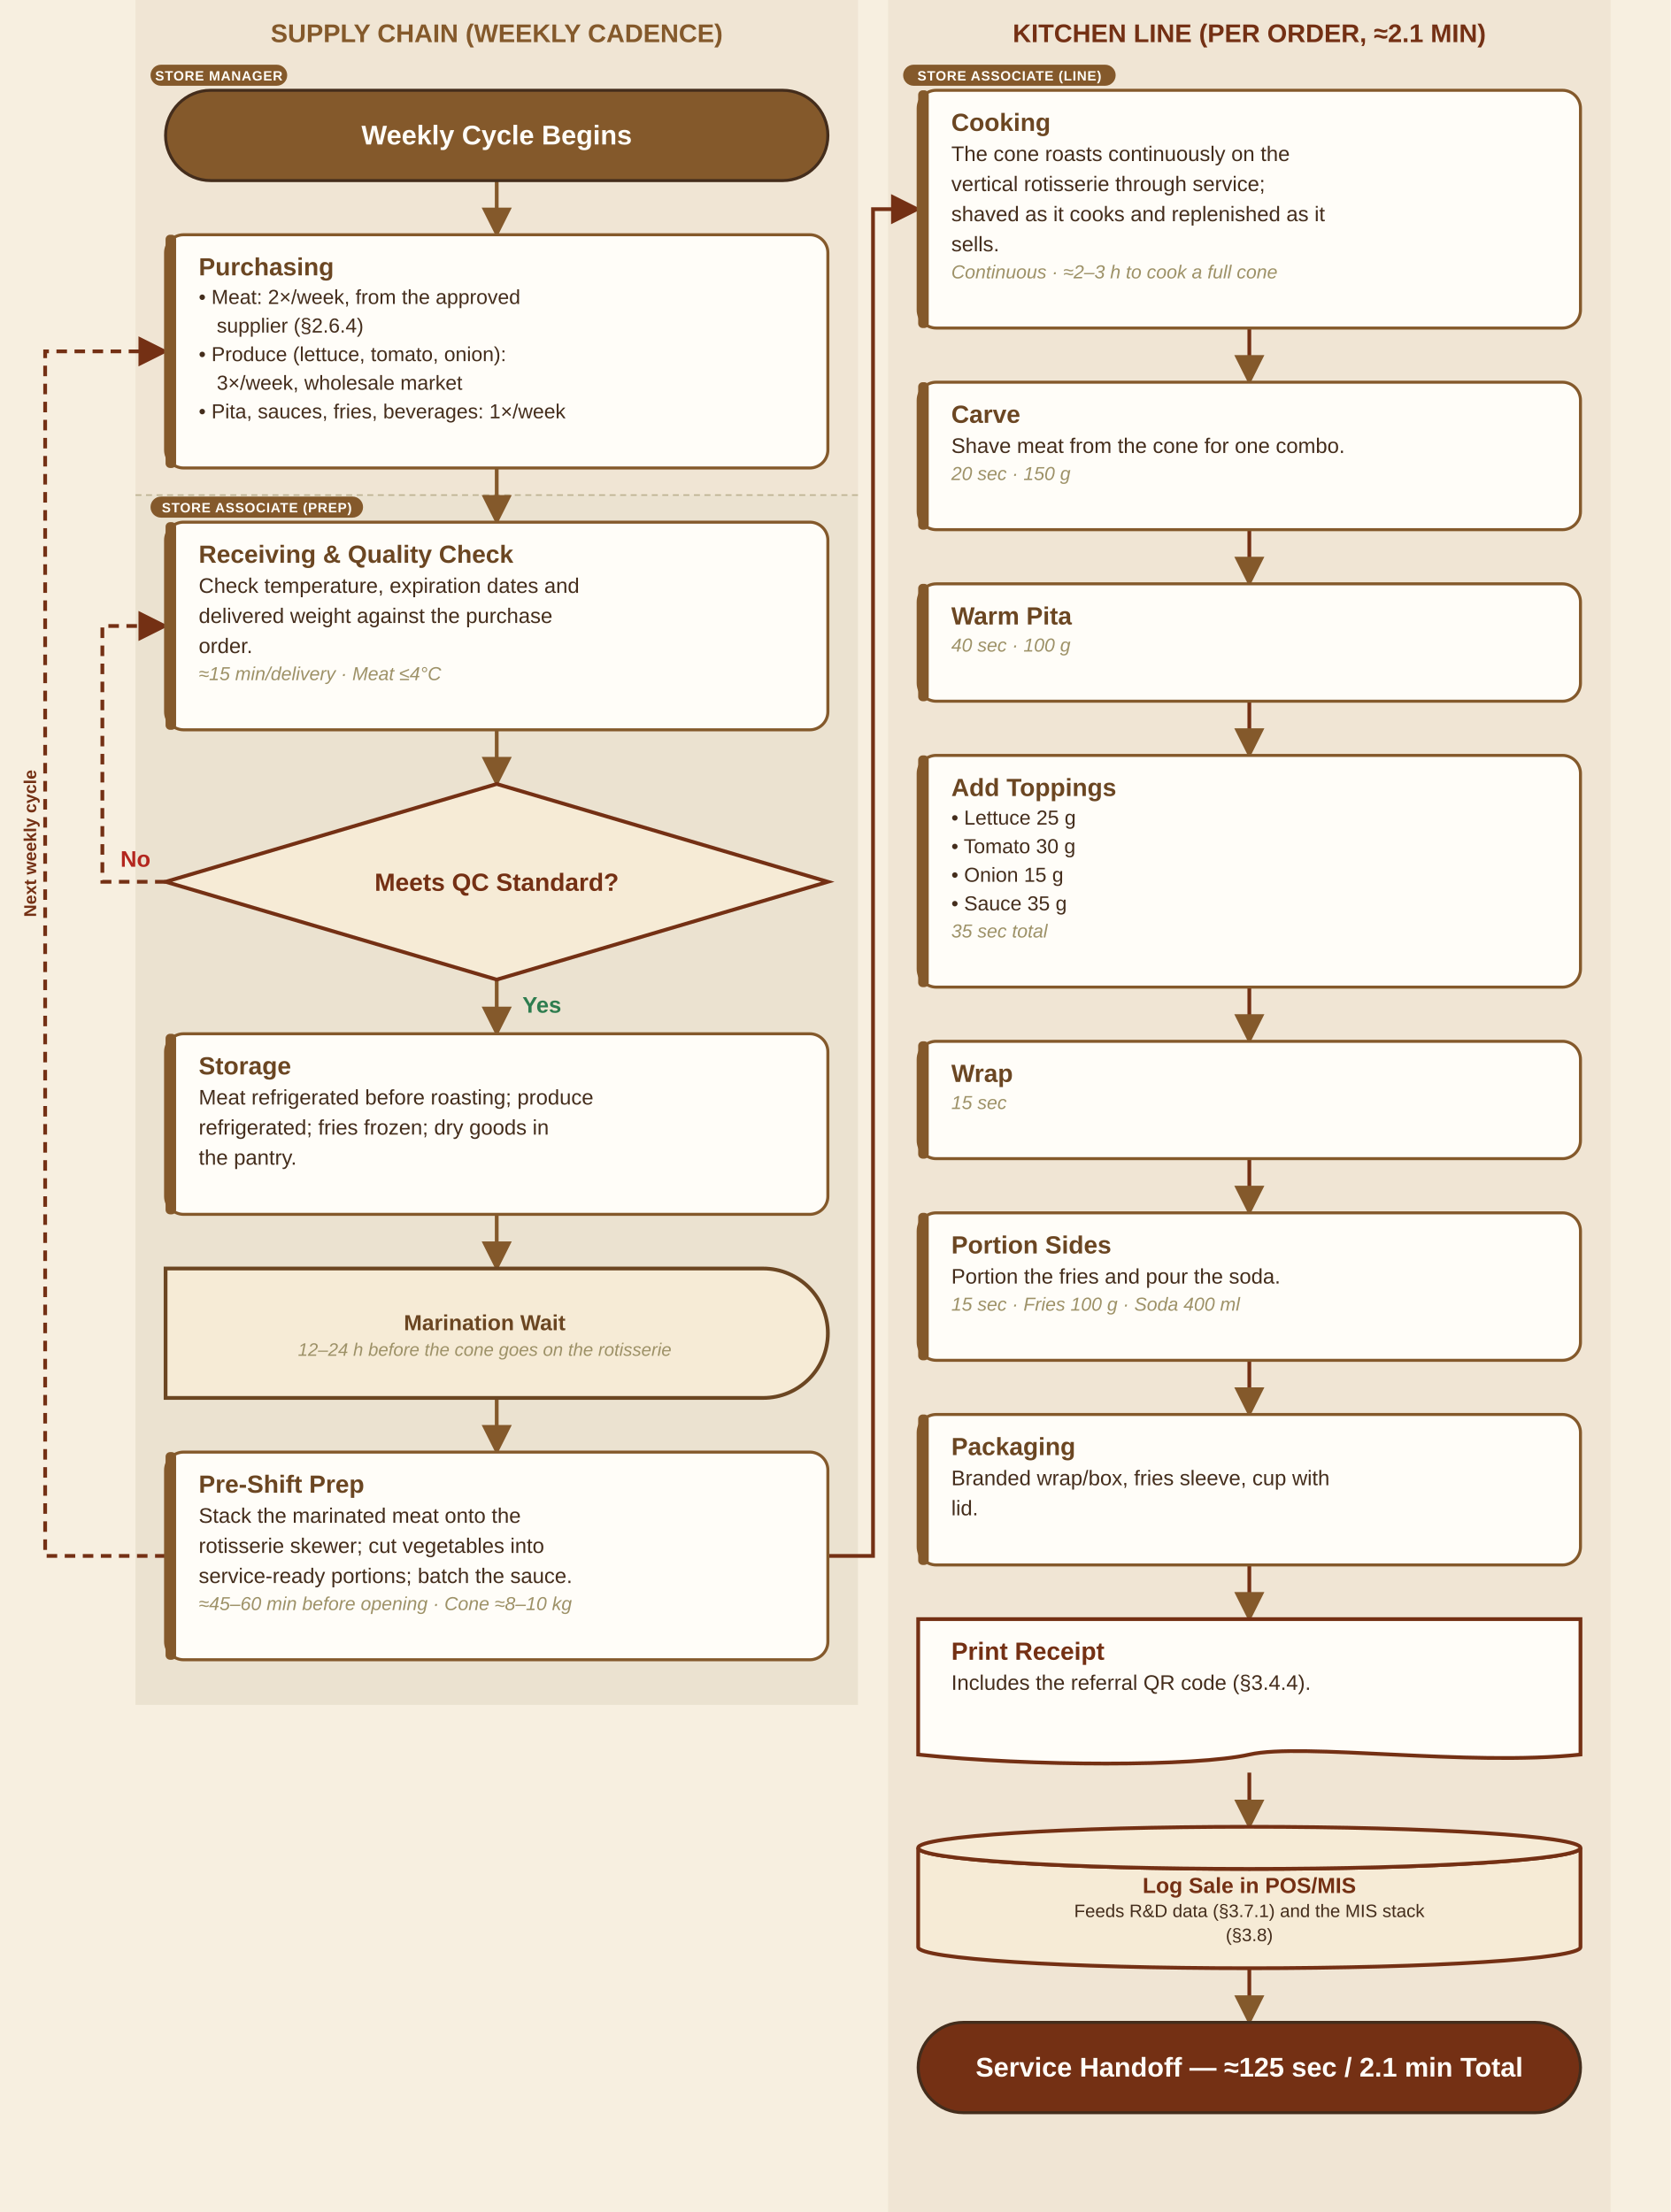
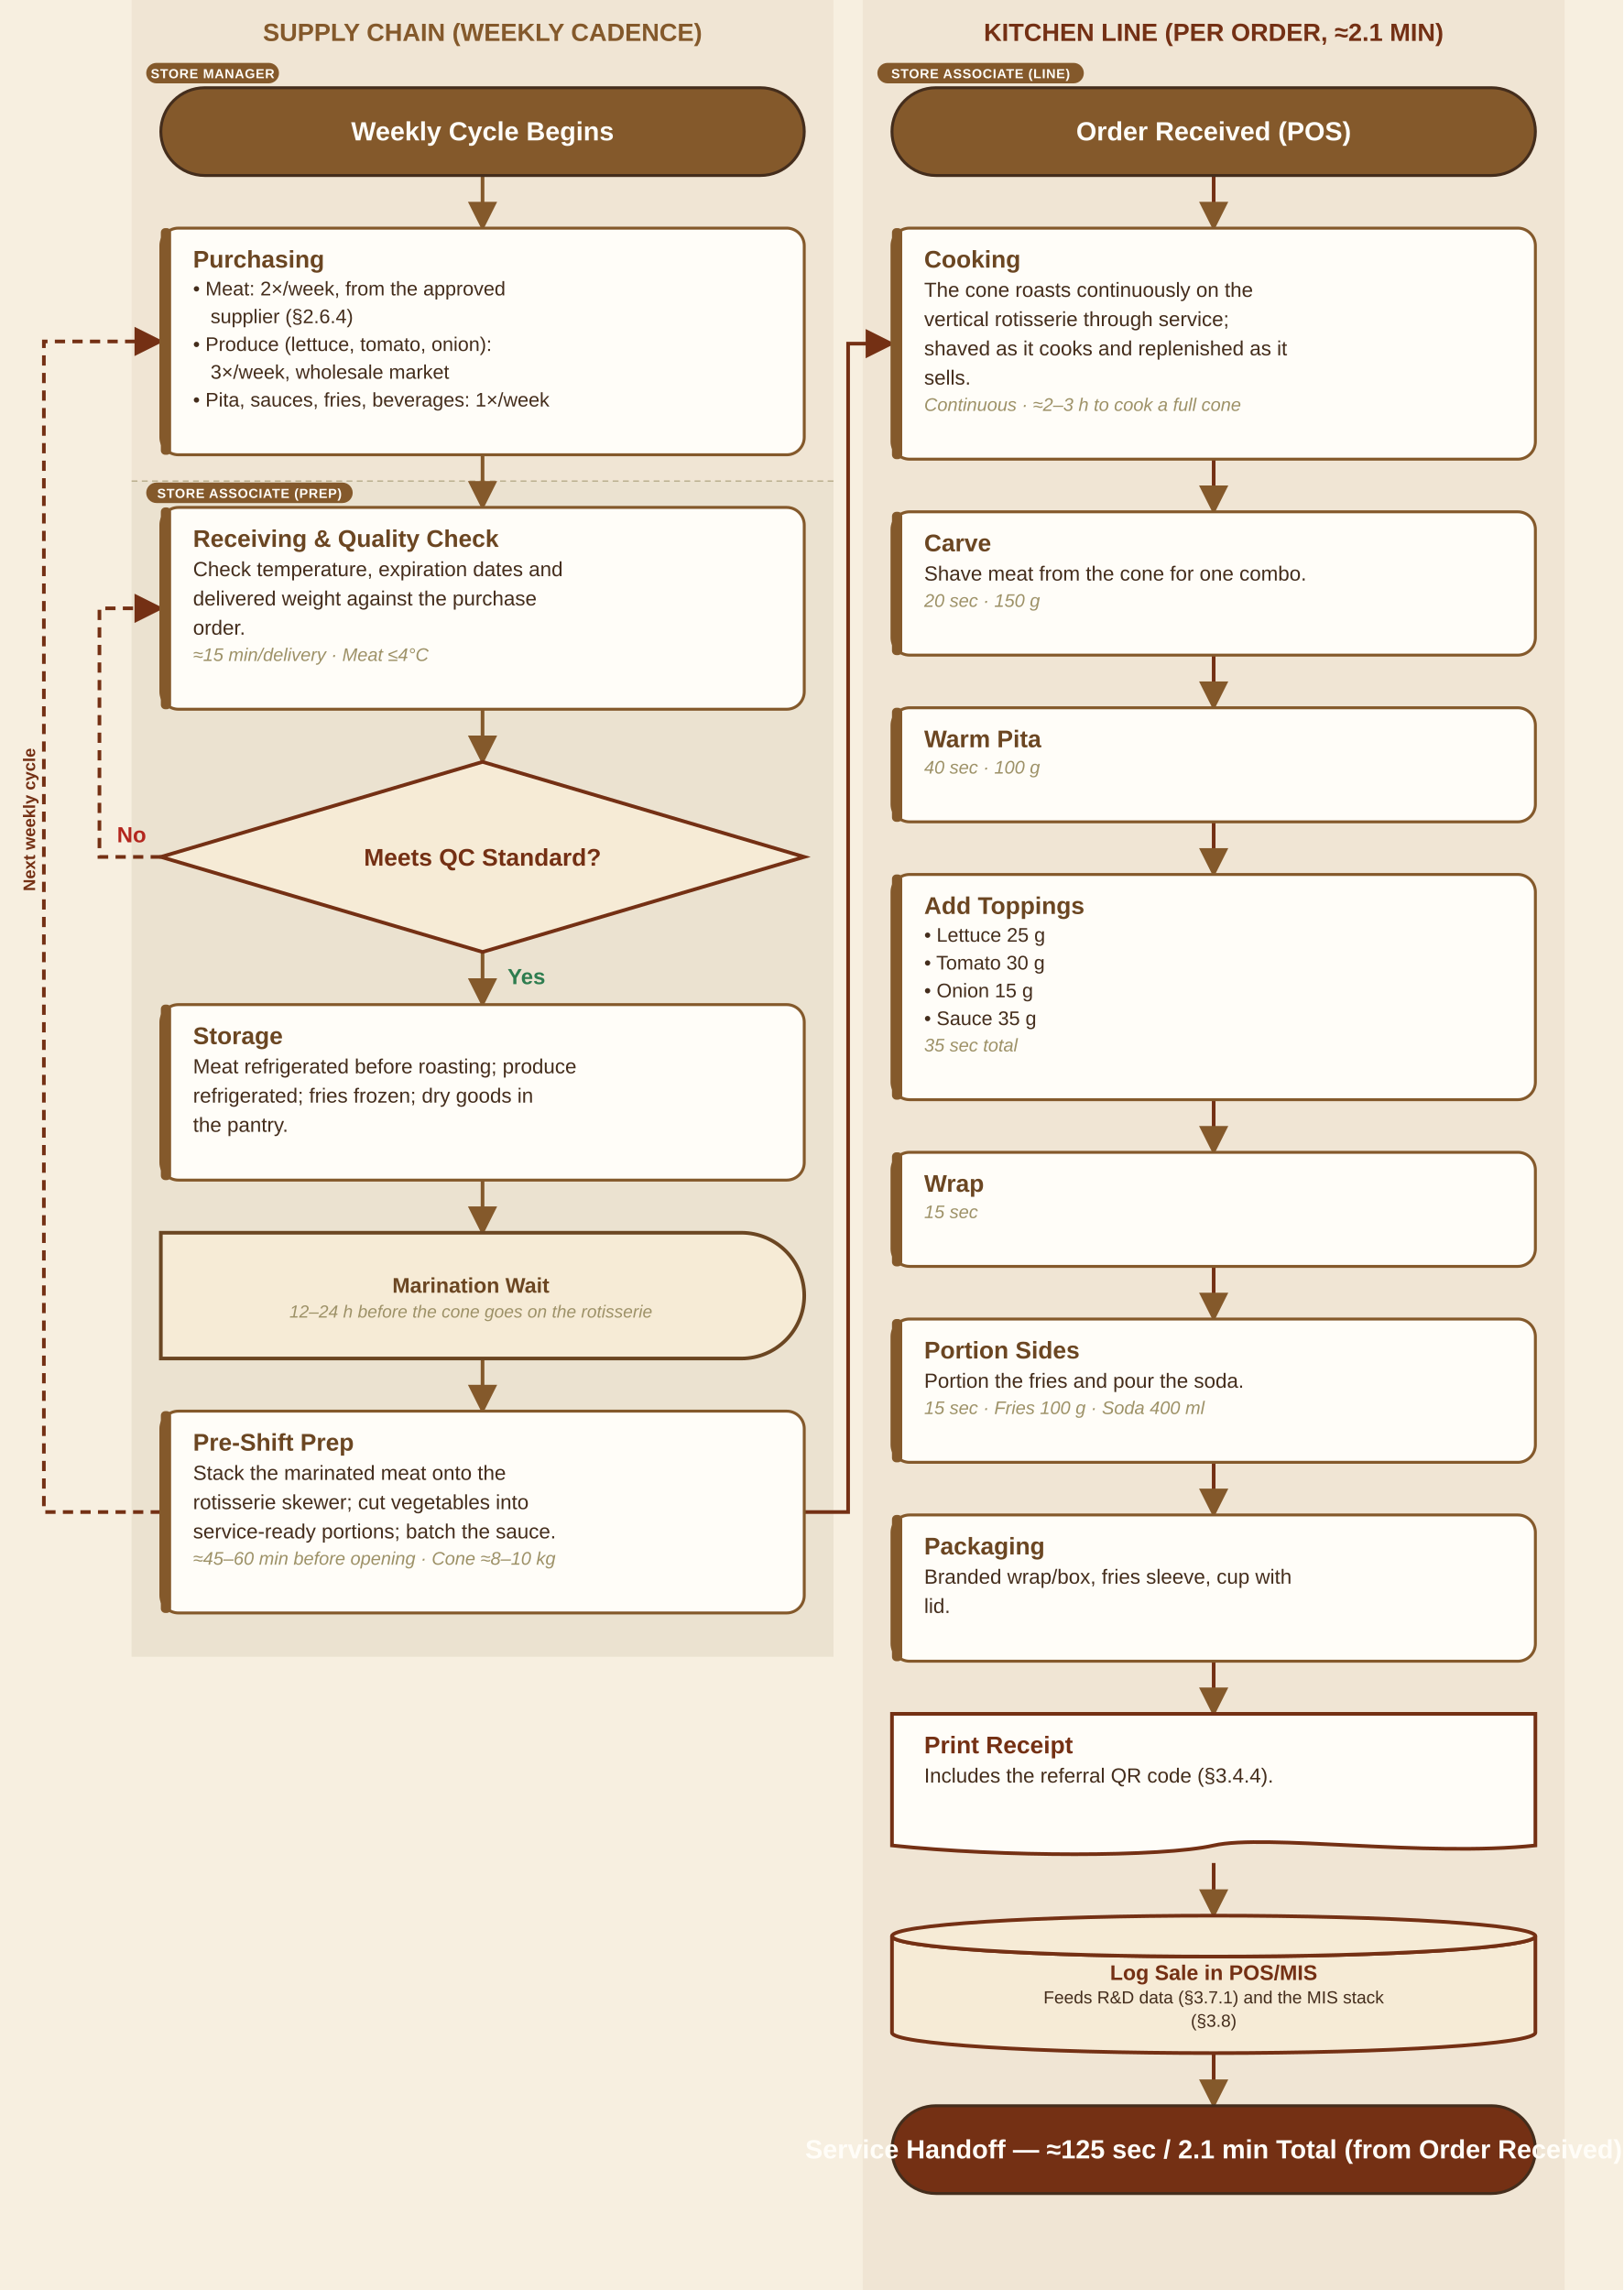
- <svg xmlns="http://www.w3.org/2000/svg" viewBox="0 0 1110 1470" width="1110" height="1470" role="img" aria-label="Production Lab flowchart: Medium Döner Kebab Combo, from purchasing to service, with swimlanes for Store Manager and Store Associates">
-   <rect x="0" y="0" width="1110" height="1470" fill="#E8D1A7" opacity="0.35" />
+ <svg xmlns="http://www.w3.org/2000/svg" viewBox="0 0 1110 1566" width="1110" height="1566" role="img" aria-label="Production Lab flowchart: Medium Döner Kebab Combo, from purchasing to service, with swimlanes for Store Manager and Store Associates. Kitchen line now opens with an Order Received trigger before Cooking.">
+   <rect x="0" y="0" width="1110" height="1566" fill="#E8D1A7" opacity="0.35" />
  <defs>
    <marker id="arrow" viewBox="0 0 10 10" refX="9" refY="5" markerWidth="8" markerHeight="8" orient="auto-start-reverse">
      <path d="M0,0 L10,5 L0,10 z" fill="#84592B" />
    </marker>
    <marker id="arrow-acento" viewBox="0 0 10 10" refX="9" refY="5" markerWidth="8" markerHeight="8" orient="auto-start-reverse">
      <path d="M0,0 L10,5 L0,10 z" fill="#743014" />
    </marker>
  </defs>
  <rect x="90" y="0" width="480" height="329.0" fill="rgba(132,89,43,0.07)" />
  <rect x="90" y="329.0" width="480" height="804.0" fill="rgba(157,145,103,0.13)" />
  <line x1="90" y1="329.0" x2="570" y2="329.0" stroke="#9D9167" stroke-width="1" stroke-dasharray="4,3" opacity="0.6" />
  <rect x="100" y="43" width="90.8" height="14" rx="7" fill="#84592B" />
  <text x="145.4" y="53.5" text-anchor="middle" font-family="'Raleway', Arial, sans-serif" font-size="9" font-weight="700" letter-spacing="0.4" fill="#FFFDF8">STORE MANAGER</text>
  <rect x="100" y="330" width="141.2" height="14" rx="7" fill="#84592B" />
  <text x="170.6" y="340.5" text-anchor="middle" font-family="'Raleway', Arial, sans-serif" font-size="9" font-weight="700" letter-spacing="0.4" fill="#FFFDF8">STORE ASSOCIATE (PREP)</text>
-   <rect x="590" y="0" width="480" height="1470" fill="rgba(132,89,43,0.07)" />
+   <rect x="590" y="0" width="480" height="1566" fill="rgba(132,89,43,0.07)" />
  <rect x="600" y="43" width="141.2" height="14" rx="7" fill="#84592B" />
  <text x="670.6" y="53.5" text-anchor="middle" font-family="'Raleway', Arial, sans-serif" font-size="9" font-weight="700" letter-spacing="0.4" fill="#FFFDF8">STORE ASSOCIATE (LINE)</text>
  <text x="330.0" y="28" text-anchor="middle" font-family="'Raleway', Arial, sans-serif" font-size="17" font-weight="700" fill="#84592B">SUPPLY CHAIN (WEEKLY CADENCE)</text>
  <text x="830.0" y="28" text-anchor="middle" font-family="'Raleway', Arial, sans-serif" font-size="17" font-weight="700" fill="#743014">KITCHEN LINE (PER ORDER, ≈2.1 MIN)</text>
  <line x1="330.0" y1="120" x2="330.0" y2="156" stroke="#84592B" stroke-width="2.5" marker-end="url(#arrow)" />
  <line x1="330.0" y1="311" x2="330.0" y2="347" stroke="#84592B" stroke-width="2.5" marker-end="url(#arrow)" />
  <line x1="330.0" y1="485" x2="330.0" y2="521" stroke="#84592B" stroke-width="2.5" marker-end="url(#arrow)" />
  <line x1="330.0" y1="651" x2="330.0" y2="687" stroke="#84592B" stroke-width="2.5" marker-end="url(#arrow)" />
  <line x1="330.0" y1="807" x2="330.0" y2="843" stroke="#84592B" stroke-width="2.5" marker-end="url(#arrow)" />
  <line x1="330.0" y1="929" x2="330.0" y2="965" stroke="#84592B" stroke-width="2.5" marker-end="url(#arrow)" />
-   <line x1="830.0" y1="218" x2="830.0" y2="254" stroke="#743014" stroke-width="2.5" marker-end="url(#arrow)" />
-   <line x1="830.0" y1="352" x2="830.0" y2="388" stroke="#743014" stroke-width="2.5" marker-end="url(#arrow)" />
-   <line x1="830.0" y1="466" x2="830.0" y2="502" stroke="#743014" stroke-width="2.5" marker-end="url(#arrow)" />
-   <line x1="830.0" y1="656" x2="830.0" y2="692" stroke="#743014" stroke-width="2.5" marker-end="url(#arrow)" />
-   <line x1="830.0" y1="770" x2="830.0" y2="806" stroke="#743014" stroke-width="2.5" marker-end="url(#arrow)" />
-   <line x1="830.0" y1="904" x2="830.0" y2="940" stroke="#743014" stroke-width="2.5" marker-end="url(#arrow)" />
-   <line x1="830.0" y1="1040" x2="830.0" y2="1076" stroke="#743014" stroke-width="2.5" marker-end="url(#arrow)" />
-   <line x1="830.0" y1="1178" x2="830.0" y2="1214" stroke="#743014" stroke-width="2.5" marker-end="url(#arrow)" />
-   <line x1="830.0" y1="1308" x2="830.0" y2="1344" stroke="#743014" stroke-width="2.5" marker-end="url(#arrow)" />
+   <line x1="830.0" y1="120" x2="830.0" y2="156" stroke="#743014" stroke-width="2.5" marker-end="url(#arrow)" />
+   <line x1="830.0" y1="314" x2="830.0" y2="350" stroke="#743014" stroke-width="2.5" marker-end="url(#arrow)" />
+   <line x1="830.0" y1="448" x2="830.0" y2="484" stroke="#743014" stroke-width="2.5" marker-end="url(#arrow)" />
+   <line x1="830.0" y1="562" x2="830.0" y2="598" stroke="#743014" stroke-width="2.5" marker-end="url(#arrow)" />
+   <line x1="830.0" y1="752" x2="830.0" y2="788" stroke="#743014" stroke-width="2.5" marker-end="url(#arrow)" />
+   <line x1="830.0" y1="866" x2="830.0" y2="902" stroke="#743014" stroke-width="2.5" marker-end="url(#arrow)" />
+   <line x1="830.0" y1="1000" x2="830.0" y2="1036" stroke="#743014" stroke-width="2.5" marker-end="url(#arrow)" />
+   <line x1="830.0" y1="1136" x2="830.0" y2="1172" stroke="#743014" stroke-width="2.5" marker-end="url(#arrow)" />
+   <line x1="830.0" y1="1274" x2="830.0" y2="1310" stroke="#743014" stroke-width="2.5" marker-end="url(#arrow)" />
+   <line x1="830.0" y1="1404" x2="830.0" y2="1440" stroke="#743014" stroke-width="2.5" marker-end="url(#arrow)" />
  <path d="M110,586.0 L68,586.0 L68,416.0 L110,416.0" fill="none" stroke="#743014" stroke-width="2.5" stroke-dasharray="7,5" marker-end="url(#arrow-acento)" />
  <text x="90" y="576.0" text-anchor="middle" font-family="'Raleway', Arial, sans-serif" font-size="15" font-weight="700" fill="#B3261E">No</text>
  <text x="360.0" y="673" text-anchor="middle" font-family="'Raleway', Arial, sans-serif" font-size="15" font-weight="700" fill="#2E7D4F">Yes</text>
  <path d="M110,1034.0 L30,1034.0 L30,233.5 L110,233.5" fill="none" stroke="#743014" stroke-width="2.5" stroke-dasharray="7,5" marker-end="url(#arrow-acento)" />
  <text x="24" y="560.5" text-anchor="middle" font-family="'Raleway', Arial, sans-serif" font-size="11.5" font-weight="700" fill="#743014" transform="rotate(-90 24 560.5)">Next weekly cycle</text>
-   <path d="M550,1034.0 L580.0,1034.0 L580.0,139.0 L610,139.0" fill="none" stroke="#743014" stroke-width="2.5" marker-end="url(#arrow-acento)" />
+   <path d="M550,1034.0 L580.0,1034.0 L580.0,235.0 L610,235.0" fill="none" stroke="#743014" stroke-width="2.5" marker-end="url(#arrow-acento)" />
  <rect x="110" y="60" width="440" height="60" rx="30.0" ry="30.0" fill="#84592B" stroke="#442D1C" stroke-width="2" />
  <text x="330.0" y="96.0" text-anchor="middle" font-family="'Raleway', Arial, sans-serif" font-size="18" font-weight="700" fill="#FFFDF8">Weekly Cycle Begins</text>
+   <rect x="610" y="60" width="440" height="60" rx="30.0" ry="30.0" fill="#84592B" stroke="#442D1C" stroke-width="2" />
+   <text x="830.0" y="96.0" text-anchor="middle" font-family="'Raleway', Arial, sans-serif" font-size="18" font-weight="700" fill="#FFFDF8">Order Received (POS)</text>
  <rect x="110" y="156" width="440" height="155" rx="12" ry="12" fill="#FFFDF8" stroke="#84592B" stroke-width="2" />
  <rect x="110" y="156" width="7" height="155" rx="3" ry="3" fill="#84592B" />
  <text x="132" y="183" font-family="'Raleway', Arial, sans-serif" font-size="16.5" font-weight="700" fill="#6B4622">Purchasing</text>
  <text x="132" y="202" font-family="'Raleway', Arial, sans-serif" font-size="13.5" fill="#442D1C">• Meat: 2×/week, from the approved</text>
  <text x="144" y="221" font-family="'Raleway', Arial, sans-serif" font-size="13.5" fill="#442D1C">supplier (§2.6.4)</text>
  <text x="132" y="240" font-family="'Raleway', Arial, sans-serif" font-size="13.5" fill="#442D1C">• Produce (lettuce, tomato, onion):</text>
  <text x="144" y="259" font-family="'Raleway', Arial, sans-serif" font-size="13.5" fill="#442D1C">3×/week, wholesale market</text>
  <text x="132" y="278" font-family="'Raleway', Arial, sans-serif" font-size="13.5" fill="#442D1C">• Pita, sauces, fries, beverages: 1×/week</text>
  <rect x="110" y="347" width="440" height="138" rx="12" ry="12" fill="#FFFDF8" stroke="#84592B" stroke-width="2" />
  <rect x="110" y="347" width="7" height="138" rx="3" ry="3" fill="#84592B" />
  <text x="132" y="374" font-family="'Raleway', Arial, sans-serif" font-size="16.5" font-weight="700" fill="#6B4622">Receiving &amp; Quality Check</text>
  <text x="132" y="394" font-family="'Raleway', Arial, sans-serif" font-size="14" fill="#442D1C">Check temperature, expiration dates and</text>
  <text x="132" y="414" font-family="'Raleway', Arial, sans-serif" font-size="14" fill="#442D1C">delivered weight against the purchase</text>
  <text x="132" y="434" font-family="'Raleway', Arial, sans-serif" font-size="14" fill="#442D1C">order.</text>
  <text x="132" y="452" font-family="'Raleway', Arial, sans-serif" font-size="12.5" font-style="italic" fill="#9D9167">≈15 min/delivery · Meat ≤4°C</text>
  <polygon points="330.0,521 550,586.0 330.0,651 110,586.0" fill="#F6EBD6" stroke="#743014" stroke-width="2.5" />
  <text x="330.0" y="592.0" text-anchor="middle" font-family="'Raleway', Arial, sans-serif" font-size="16.5" font-weight="700" fill="#743014">Meets QC Standard?</text>
  <rect x="110" y="687" width="440" height="120" rx="12" ry="12" fill="#FFFDF8" stroke="#84592B" stroke-width="2" />
  <rect x="110" y="687" width="7" height="120" rx="3" ry="3" fill="#84592B" />
  <text x="132" y="714" font-family="'Raleway', Arial, sans-serif" font-size="16.5" font-weight="700" fill="#6B4622">Storage</text>
  <text x="132" y="734" font-family="'Raleway', Arial, sans-serif" font-size="14" fill="#442D1C">Meat refrigerated before roasting; produce</text>
  <text x="132" y="754" font-family="'Raleway', Arial, sans-serif" font-size="14" fill="#442D1C">refrigerated; fries frozen; dry goods in</text>
  <text x="132" y="774" font-family="'Raleway', Arial, sans-serif" font-size="14" fill="#442D1C">the pantry.</text>
  <path d="M110,843 L507.0,843 A43.0,43.0 0 0 1 507.0,929 L110,929 Z" fill="#F6EBD6" stroke="#6B4622" stroke-width="2.5" stroke-dasharray="1,0" />
  <text x="322.0" y="884.0" text-anchor="middle" font-family="'Raleway', Arial, sans-serif" font-size="14.5" font-weight="700" fill="#6B4622">Marination Wait</text>
  <text x="322.0" y="901.0" text-anchor="middle" font-family="'Raleway', Arial, sans-serif" font-size="12" font-style="italic" fill="#9D9167">12–24 h before the cone goes on the rotisserie</text>
  <rect x="110" y="965" width="440" height="138" rx="12" ry="12" fill="#FFFDF8" stroke="#84592B" stroke-width="2" />
  <rect x="110" y="965" width="7" height="138" rx="3" ry="3" fill="#84592B" />
  <text x="132" y="992" font-family="'Raleway', Arial, sans-serif" font-size="16.5" font-weight="700" fill="#6B4622">Pre-Shift Prep</text>
  <text x="132" y="1012" font-family="'Raleway', Arial, sans-serif" font-size="14" fill="#442D1C">Stack the marinated meat onto the</text>
  <text x="132" y="1032" font-family="'Raleway', Arial, sans-serif" font-size="14" fill="#442D1C">rotisserie skewer; cut vegetables into</text>
  <text x="132" y="1052" font-family="'Raleway', Arial, sans-serif" font-size="14" fill="#442D1C">service-ready portions; batch the sauce.</text>
  <text x="132" y="1070" font-family="'Raleway', Arial, sans-serif" font-size="12.5" font-style="italic" fill="#9D9167">≈45–60 min before opening · Cone ≈8–10 kg</text>
-   <rect x="610" y="60" width="440" height="158" rx="12" ry="12" fill="#FFFDF8" stroke="#84592B" stroke-width="2" />
-   <rect x="610" y="60" width="7" height="158" rx="3" ry="3" fill="#84592B" />
-   <text x="632" y="87" font-family="'Raleway', Arial, sans-serif" font-size="16.5" font-weight="700" fill="#6B4622">Cooking</text>
-   <text x="632" y="107" font-family="'Raleway', Arial, sans-serif" font-size="14" fill="#442D1C">The cone roasts continuously on the</text>
-   <text x="632" y="127" font-family="'Raleway', Arial, sans-serif" font-size="14" fill="#442D1C">vertical rotisserie through service;</text>
-   <text x="632" y="147" font-family="'Raleway', Arial, sans-serif" font-size="14" fill="#442D1C">shaved as it cooks and replenished as it</text>
-   <text x="632" y="167" font-family="'Raleway', Arial, sans-serif" font-size="14" fill="#442D1C">sells.</text>
-   <text x="632" y="185" font-family="'Raleway', Arial, sans-serif" font-size="12.5" font-style="italic" fill="#9D9167">Continuous · ≈2–3 h to cook a full cone</text>
-   <rect x="610" y="254" width="440" height="98" rx="12" ry="12" fill="#FFFDF8" stroke="#84592B" stroke-width="2" />
-   <rect x="610" y="254" width="7" height="98" rx="3" ry="3" fill="#84592B" />
-   <text x="632" y="281" font-family="'Raleway', Arial, sans-serif" font-size="16.5" font-weight="700" fill="#6B4622">Carve</text>
-   <text x="632" y="301" font-family="'Raleway', Arial, sans-serif" font-size="14" fill="#442D1C">Shave meat from the cone for one combo.</text>
-   <text x="632" y="319" font-family="'Raleway', Arial, sans-serif" font-size="12.5" font-style="italic" fill="#9D9167">20 sec · 150 g</text>
-   <rect x="610" y="388" width="440" height="78" rx="12" ry="12" fill="#FFFDF8" stroke="#84592B" stroke-width="2" />
-   <rect x="610" y="388" width="7" height="78" rx="3" ry="3" fill="#84592B" />
-   <text x="632" y="415" font-family="'Raleway', Arial, sans-serif" font-size="16.5" font-weight="700" fill="#6B4622">Warm Pita</text>
-   <text x="632" y="433" font-family="'Raleway', Arial, sans-serif" font-size="12.5" font-style="italic" fill="#9D9167">40 sec · 100 g</text>
-   <rect x="610" y="502" width="440" height="154" rx="12" ry="12" fill="#FFFDF8" stroke="#84592B" stroke-width="2" />
-   <rect x="610" y="502" width="7" height="154" rx="3" ry="3" fill="#84592B" />
-   <text x="632" y="529" font-family="'Raleway', Arial, sans-serif" font-size="16.5" font-weight="700" fill="#6B4622">Add Toppings</text>
-   <text x="632" y="548" font-family="'Raleway', Arial, sans-serif" font-size="13.5" fill="#442D1C">• Lettuce 25 g</text>
-   <text x="632" y="567" font-family="'Raleway', Arial, sans-serif" font-size="13.5" fill="#442D1C">• Tomato 30 g</text>
-   <text x="632" y="586" font-family="'Raleway', Arial, sans-serif" font-size="13.5" fill="#442D1C">• Onion 15 g</text>
-   <text x="632" y="605" font-family="'Raleway', Arial, sans-serif" font-size="13.5" fill="#442D1C">• Sauce 35 g</text>
-   <text x="632" y="623" font-family="'Raleway', Arial, sans-serif" font-size="12.5" font-style="italic" fill="#9D9167">35 sec total</text>
-   <rect x="610" y="692" width="440" height="78" rx="12" ry="12" fill="#FFFDF8" stroke="#84592B" stroke-width="2" />
-   <rect x="610" y="692" width="7" height="78" rx="3" ry="3" fill="#84592B" />
-   <text x="632" y="719" font-family="'Raleway', Arial, sans-serif" font-size="16.5" font-weight="700" fill="#6B4622">Wrap</text>
-   <text x="632" y="737" font-family="'Raleway', Arial, sans-serif" font-size="12.5" font-style="italic" fill="#9D9167">15 sec</text>
-   <rect x="610" y="806" width="440" height="98" rx="12" ry="12" fill="#FFFDF8" stroke="#84592B" stroke-width="2" />
-   <rect x="610" y="806" width="7" height="98" rx="3" ry="3" fill="#84592B" />
-   <text x="632" y="833" font-family="'Raleway', Arial, sans-serif" font-size="16.5" font-weight="700" fill="#6B4622">Portion Sides</text>
-   <text x="632" y="853" font-family="'Raleway', Arial, sans-serif" font-size="14" fill="#442D1C">Portion the fries and pour the soda.</text>
-   <text x="632" y="871" font-family="'Raleway', Arial, sans-serif" font-size="12.5" font-style="italic" fill="#9D9167">15 sec · Fries 100 g · Soda 400 ml</text>
-   <rect x="610" y="940" width="440" height="100" rx="12" ry="12" fill="#FFFDF8" stroke="#84592B" stroke-width="2" />
-   <rect x="610" y="940" width="7" height="100" rx="3" ry="3" fill="#84592B" />
-   <text x="632" y="967" font-family="'Raleway', Arial, sans-serif" font-size="16.5" font-weight="700" fill="#6B4622">Packaging</text>
-   <text x="632" y="987" font-family="'Raleway', Arial, sans-serif" font-size="14" fill="#442D1C">Branded wrap/box, fries sleeve, cup with</text>
-   <text x="632" y="1007" font-family="'Raleway', Arial, sans-serif" font-size="14" fill="#442D1C">lid.</text>
-   <path d="M610,1076 L1050,1076 L1050,1166 C975.2,1174 865.2,1158 830.0,1166 C794.8,1174 684.8,1174 610,1166 Z" fill="#FFFDF8" stroke="#743014" stroke-width="2.5" />
-   <text x="632" y="1103" font-family="'Raleway', Arial, sans-serif" font-size="16.5" font-weight="700" fill="#743014">Print Receipt</text>
-   <text x="632" y="1123" font-family="'Raleway', Arial, sans-serif" font-size="14" fill="#442D1C">Includes the referral QR code (§3.4.4).</text>
-   <path d="M610,1228 A220.0,14 0 0 0 1050,1228 L1050,1294 A220.0,14 0 0 1 610,1294 Z" fill="#F6EBD6" stroke="#743014" stroke-width="2.5" />
-   <ellipse cx="830.0" cy="1228" rx="220.0" ry="14" fill="#F6EBD6" stroke="#743014" stroke-width="2.5" />
-   <text x="830.0" y="1258" text-anchor="middle" font-family="'Raleway', Arial, sans-serif" font-size="14.5" font-weight="700" fill="#743014">Log Sale in POS/MIS</text>
-   <text x="830.0" y="1274" text-anchor="middle" font-family="'Raleway', Arial, sans-serif" font-size="12" fill="#442D1C">Feeds R&amp;D data (§3.7.1) and the MIS stack</text>
-   <text x="830.0" y="1290" text-anchor="middle" font-family="'Raleway', Arial, sans-serif" font-size="12" fill="#442D1C">(§3.8)</text>
-   <rect x="610" y="1344" width="440" height="60" rx="30.0" ry="30.0" fill="#743014" stroke="#442D1C" stroke-width="2" />
-   <text x="830.0" y="1380.0" text-anchor="middle" font-family="'Raleway', Arial, sans-serif" font-size="18" font-weight="700" fill="#FFFDF8">Service Handoff — ≈125 sec / 2.1 min Total</text>
+   <rect x="610" y="156" width="440" height="158" rx="12" ry="12" fill="#FFFDF8" stroke="#84592B" stroke-width="2" />
+   <rect x="610" y="156" width="7" height="158" rx="3" ry="3" fill="#84592B" />
+   <text x="632" y="183" font-family="'Raleway', Arial, sans-serif" font-size="16.5" font-weight="700" fill="#6B4622">Cooking</text>
+   <text x="632" y="203" font-family="'Raleway', Arial, sans-serif" font-size="14" fill="#442D1C">The cone roasts continuously on the</text>
+   <text x="632" y="223" font-family="'Raleway', Arial, sans-serif" font-size="14" fill="#442D1C">vertical rotisserie through service;</text>
+   <text x="632" y="243" font-family="'Raleway', Arial, sans-serif" font-size="14" fill="#442D1C">shaved as it cooks and replenished as it</text>
+   <text x="632" y="263" font-family="'Raleway', Arial, sans-serif" font-size="14" fill="#442D1C">sells.</text>
+   <text x="632" y="281" font-family="'Raleway', Arial, sans-serif" font-size="12.5" font-style="italic" fill="#9D9167">Continuous · ≈2–3 h to cook a full cone</text>
+   <rect x="610" y="350" width="440" height="98" rx="12" ry="12" fill="#FFFDF8" stroke="#84592B" stroke-width="2" />
+   <rect x="610" y="350" width="7" height="98" rx="3" ry="3" fill="#84592B" />
+   <text x="632" y="377" font-family="'Raleway', Arial, sans-serif" font-size="16.5" font-weight="700" fill="#6B4622">Carve</text>
+   <text x="632" y="397" font-family="'Raleway', Arial, sans-serif" font-size="14" fill="#442D1C">Shave meat from the cone for one combo.</text>
+   <text x="632" y="415" font-family="'Raleway', Arial, sans-serif" font-size="12.5" font-style="italic" fill="#9D9167">20 sec · 150 g</text>
+   <rect x="610" y="484" width="440" height="78" rx="12" ry="12" fill="#FFFDF8" stroke="#84592B" stroke-width="2" />
+   <rect x="610" y="484" width="7" height="78" rx="3" ry="3" fill="#84592B" />
+   <text x="632" y="511" font-family="'Raleway', Arial, sans-serif" font-size="16.5" font-weight="700" fill="#6B4622">Warm Pita</text>
+   <text x="632" y="529" font-family="'Raleway', Arial, sans-serif" font-size="12.5" font-style="italic" fill="#9D9167">40 sec · 100 g</text>
+   <rect x="610" y="598" width="440" height="154" rx="12" ry="12" fill="#FFFDF8" stroke="#84592B" stroke-width="2" />
+   <rect x="610" y="598" width="7" height="154" rx="3" ry="3" fill="#84592B" />
+   <text x="632" y="625" font-family="'Raleway', Arial, sans-serif" font-size="16.5" font-weight="700" fill="#6B4622">Add Toppings</text>
+   <text x="632" y="644" font-family="'Raleway', Arial, sans-serif" font-size="13.5" fill="#442D1C">• Lettuce 25 g</text>
+   <text x="632" y="663" font-family="'Raleway', Arial, sans-serif" font-size="13.5" fill="#442D1C">• Tomato 30 g</text>
+   <text x="632" y="682" font-family="'Raleway', Arial, sans-serif" font-size="13.5" fill="#442D1C">• Onion 15 g</text>
+   <text x="632" y="701" font-family="'Raleway', Arial, sans-serif" font-size="13.5" fill="#442D1C">• Sauce 35 g</text>
+   <text x="632" y="719" font-family="'Raleway', Arial, sans-serif" font-size="12.5" font-style="italic" fill="#9D9167">35 sec total</text>
+   <rect x="610" y="788" width="440" height="78" rx="12" ry="12" fill="#FFFDF8" stroke="#84592B" stroke-width="2" />
+   <rect x="610" y="788" width="7" height="78" rx="3" ry="3" fill="#84592B" />
+   <text x="632" y="815" font-family="'Raleway', Arial, sans-serif" font-size="16.5" font-weight="700" fill="#6B4622">Wrap</text>
+   <text x="632" y="833" font-family="'Raleway', Arial, sans-serif" font-size="12.5" font-style="italic" fill="#9D9167">15 sec</text>
+   <rect x="610" y="902" width="440" height="98" rx="12" ry="12" fill="#FFFDF8" stroke="#84592B" stroke-width="2" />
+   <rect x="610" y="902" width="7" height="98" rx="3" ry="3" fill="#84592B" />
+   <text x="632" y="929" font-family="'Raleway', Arial, sans-serif" font-size="16.5" font-weight="700" fill="#6B4622">Portion Sides</text>
+   <text x="632" y="949" font-family="'Raleway', Arial, sans-serif" font-size="14" fill="#442D1C">Portion the fries and pour the soda.</text>
+   <text x="632" y="967" font-family="'Raleway', Arial, sans-serif" font-size="12.5" font-style="italic" fill="#9D9167">15 sec · Fries 100 g · Soda 400 ml</text>
+   <rect x="610" y="1036" width="440" height="100" rx="12" ry="12" fill="#FFFDF8" stroke="#84592B" stroke-width="2" />
+   <rect x="610" y="1036" width="7" height="100" rx="3" ry="3" fill="#84592B" />
+   <text x="632" y="1063" font-family="'Raleway', Arial, sans-serif" font-size="16.5" font-weight="700" fill="#6B4622">Packaging</text>
+   <text x="632" y="1083" font-family="'Raleway', Arial, sans-serif" font-size="14" fill="#442D1C">Branded wrap/box, fries sleeve, cup with</text>
+   <text x="632" y="1103" font-family="'Raleway', Arial, sans-serif" font-size="14" fill="#442D1C">lid.</text>
+   <path d="M610,1172 L1050,1172 L1050,1262 C975.2,1270 865.2,1254 830.0,1262 C794.8,1270 684.8,1270 610,1262 Z" fill="#FFFDF8" stroke="#743014" stroke-width="2.5" />
+   <text x="632" y="1199" font-family="'Raleway', Arial, sans-serif" font-size="16.5" font-weight="700" fill="#743014">Print Receipt</text>
+   <text x="632" y="1219" font-family="'Raleway', Arial, sans-serif" font-size="14" fill="#442D1C">Includes the referral QR code (§3.4.4).</text>
+   <path d="M610,1324 A220.0,14 0 0 0 1050,1324 L1050,1390 A220.0,14 0 0 1 610,1390 Z" fill="#F6EBD6" stroke="#743014" stroke-width="2.5" />
+   <ellipse cx="830.0" cy="1324" rx="220.0" ry="14" fill="#F6EBD6" stroke="#743014" stroke-width="2.5" />
+   <text x="830.0" y="1354" text-anchor="middle" font-family="'Raleway', Arial, sans-serif" font-size="14.5" font-weight="700" fill="#743014">Log Sale in POS/MIS</text>
+   <text x="830.0" y="1370" text-anchor="middle" font-family="'Raleway', Arial, sans-serif" font-size="12" fill="#442D1C">Feeds R&amp;D data (§3.7.1) and the MIS stack</text>
+   <text x="830.0" y="1386" text-anchor="middle" font-family="'Raleway', Arial, sans-serif" font-size="12" fill="#442D1C">(§3.8)</text>
+   <rect x="610" y="1440" width="440" height="60" rx="30.0" ry="30.0" fill="#743014" stroke="#442D1C" stroke-width="2" />
+   <text x="830.0" y="1476.0" text-anchor="middle" font-family="'Raleway', Arial, sans-serif" font-size="18" font-weight="700" fill="#FFFDF8">Service Handoff — ≈125 sec / 2.1 min Total (from Order Received)</text>
</svg>
